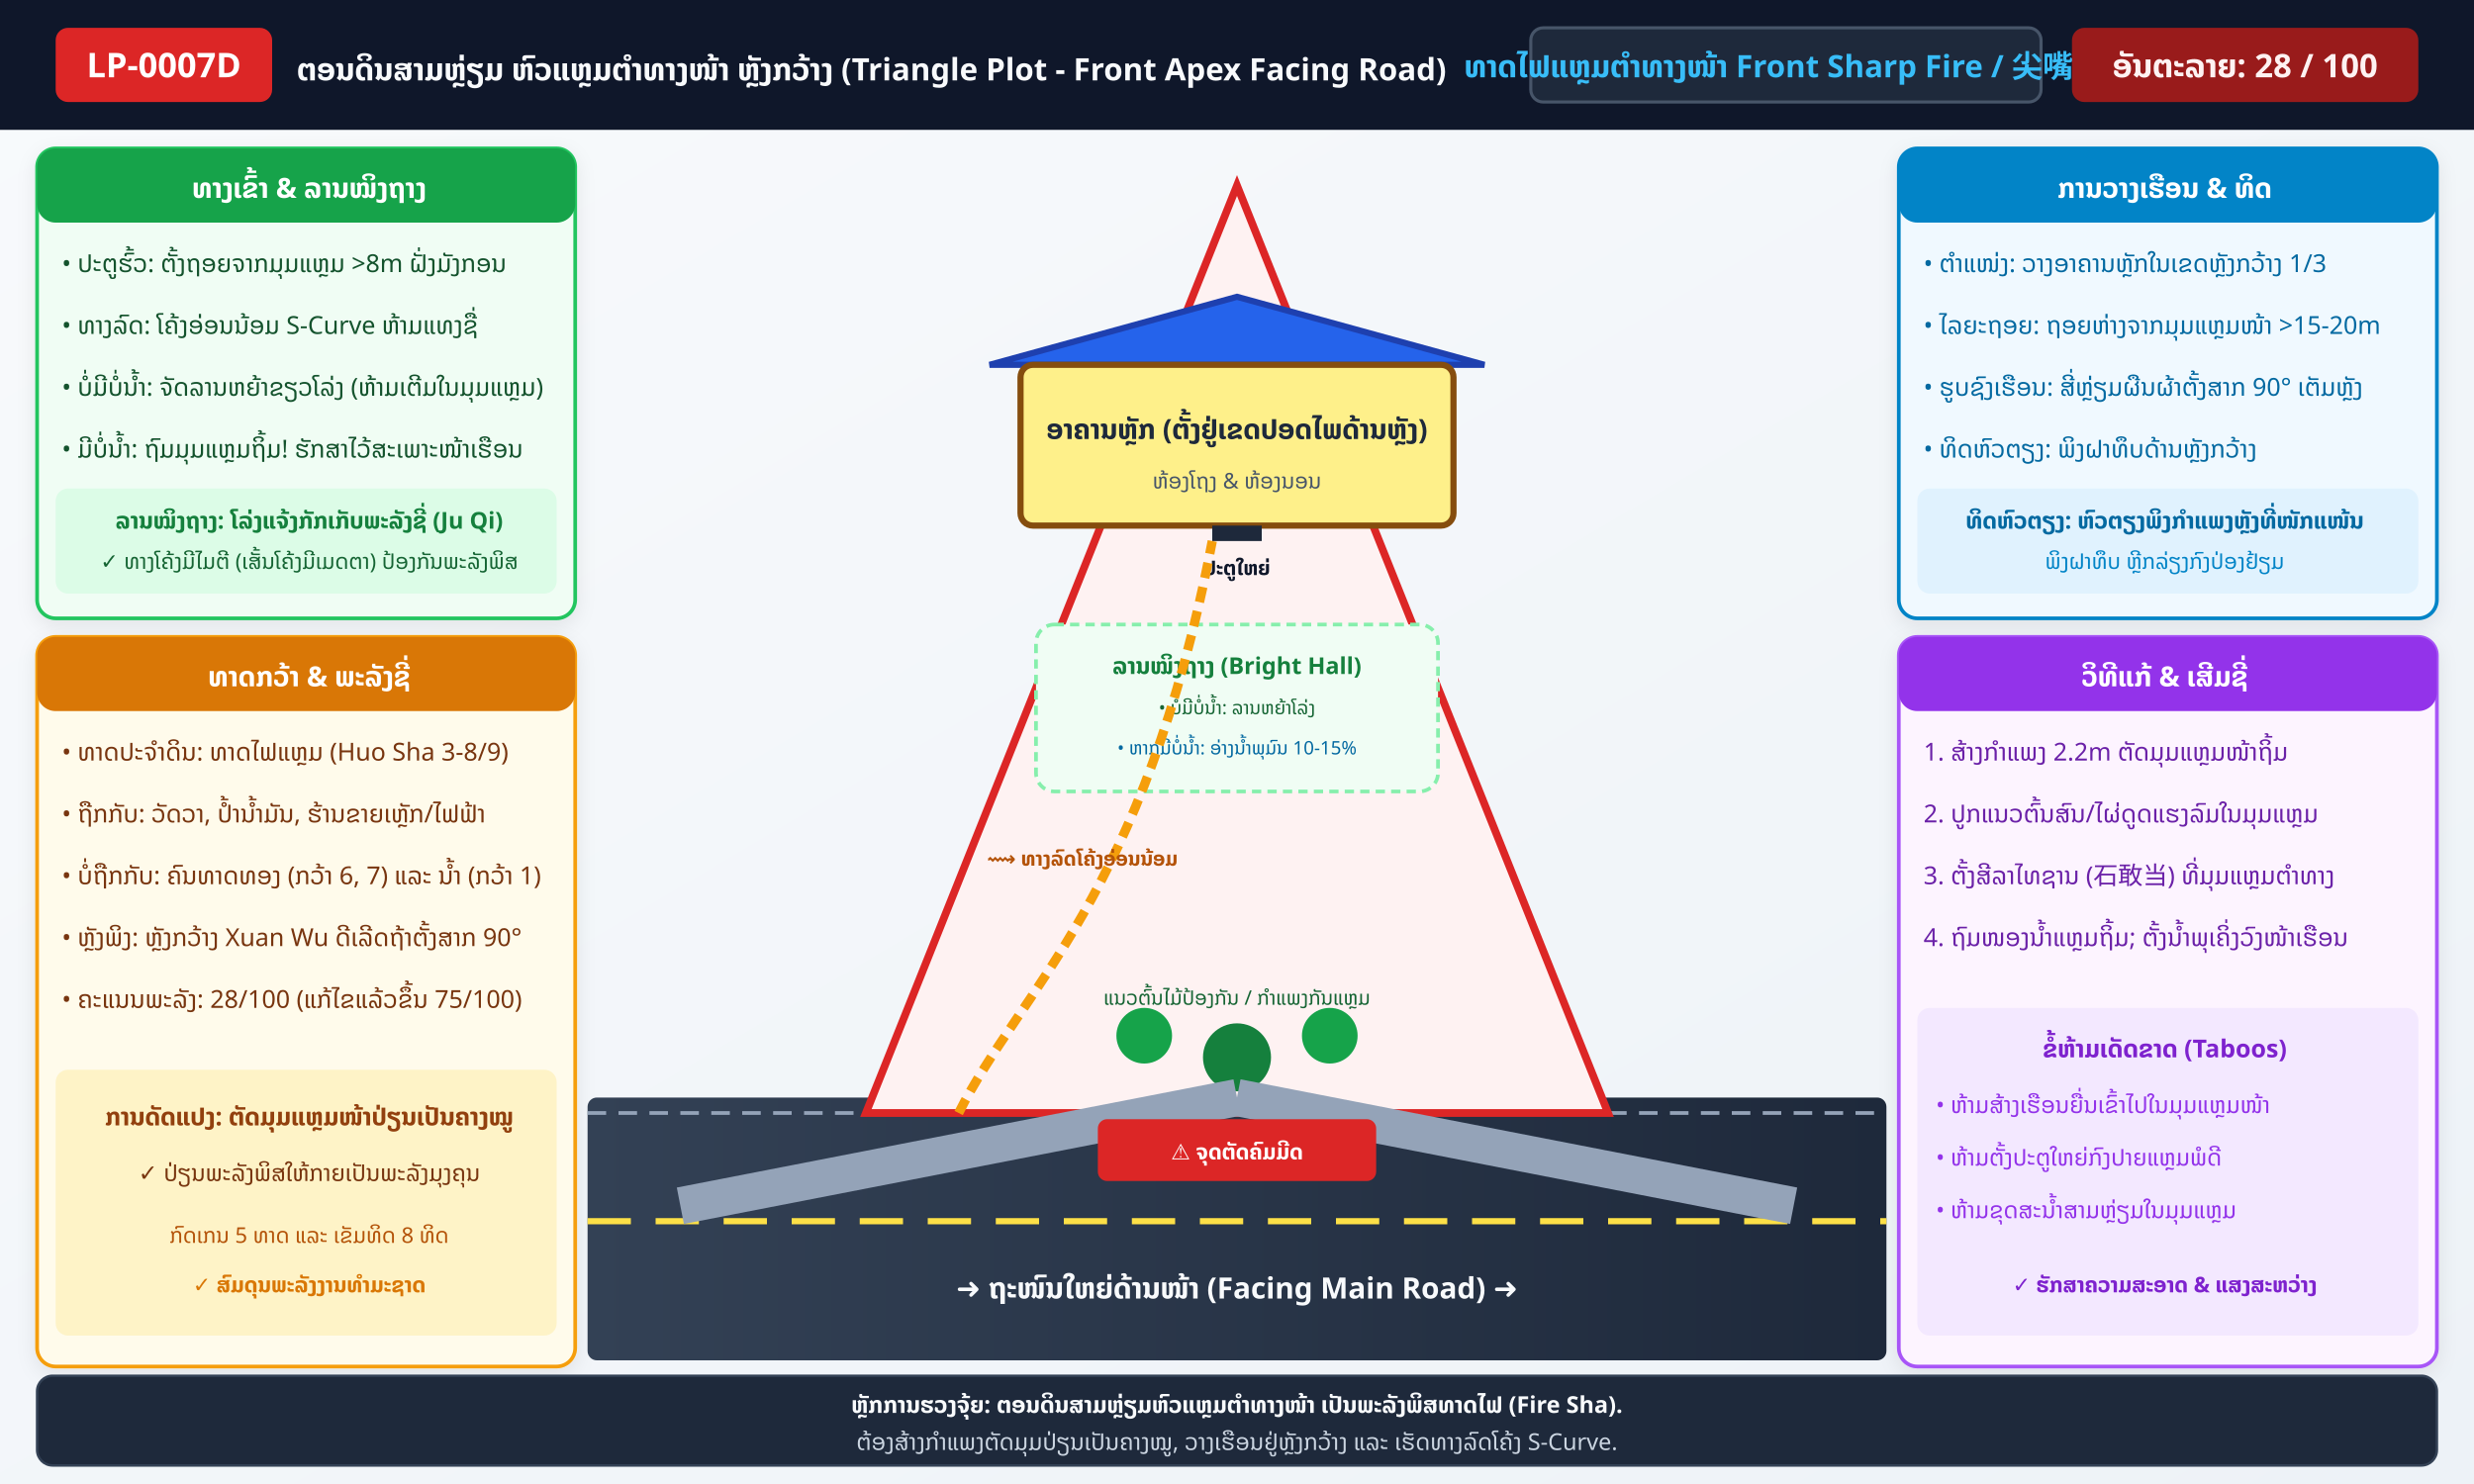
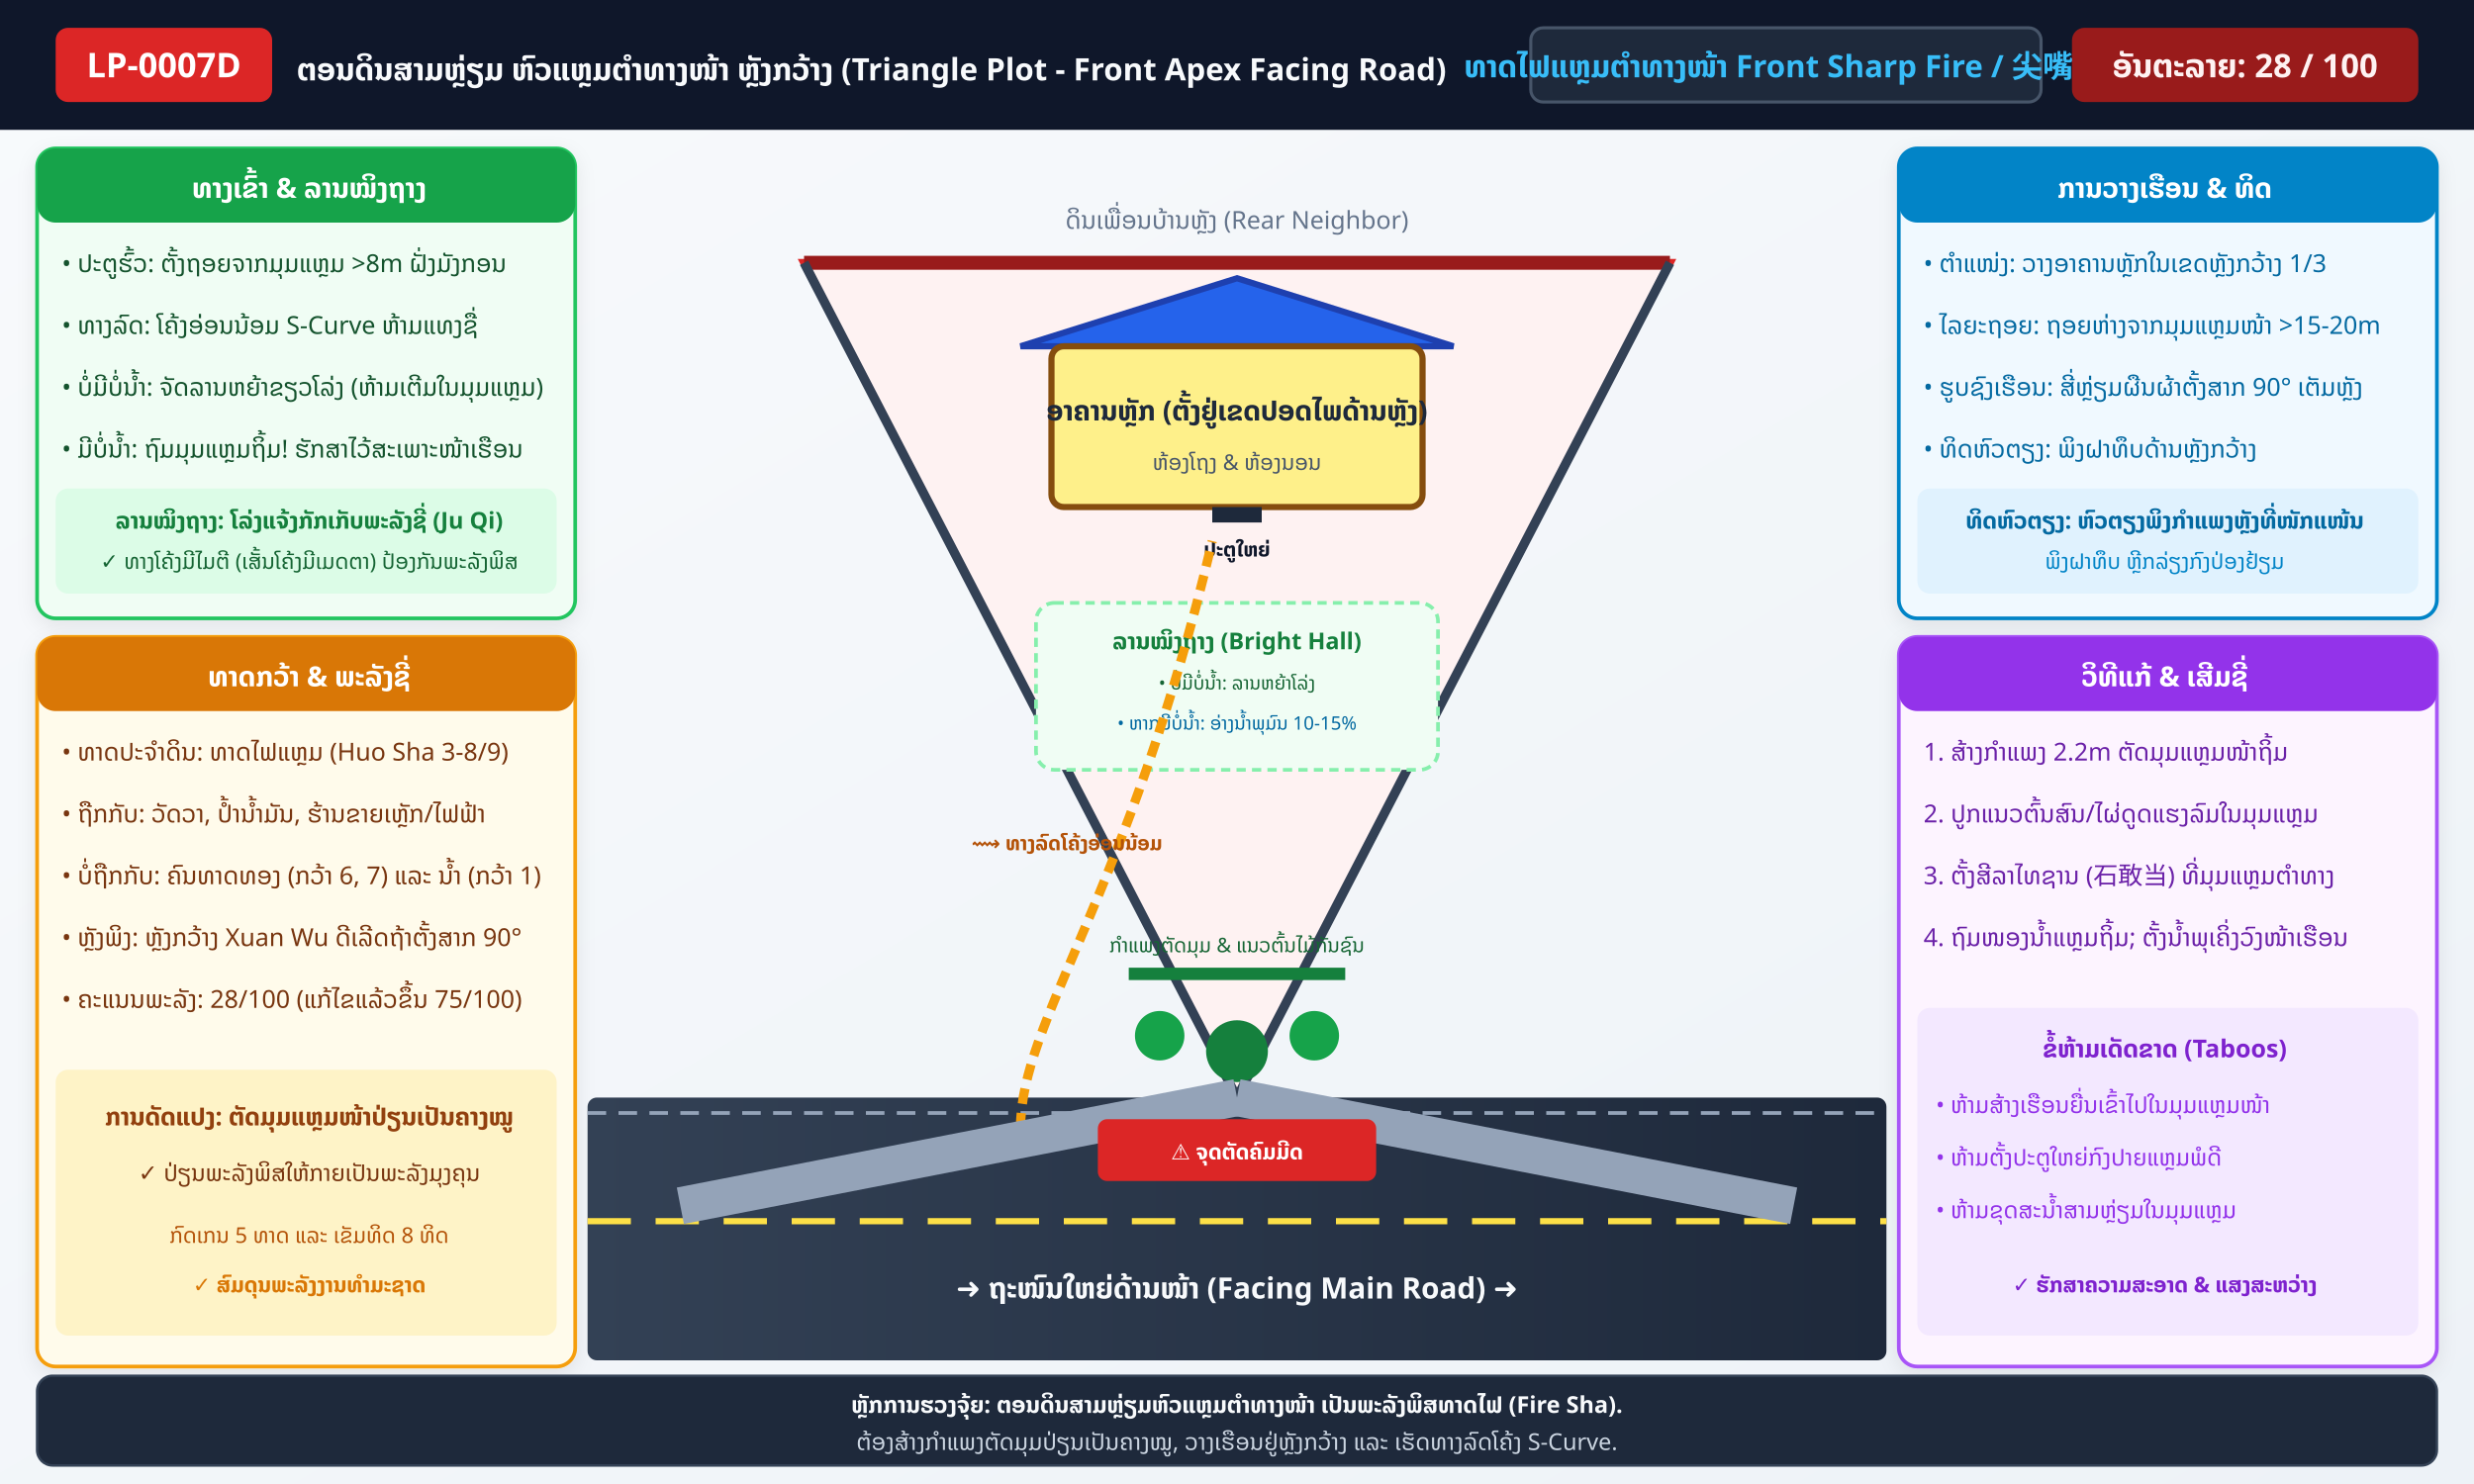
<svg xmlns="http://www.w3.org/2000/svg" viewBox="0 0 800 480" width="800" height="480">
  <defs>
    <linearGradient id="bgGrad" x1="0%" y1="0%" x2="100%" y2="100%">
      <stop offset="0%" stop-color="#F8FAFC" />
      <stop offset="100%" stop-color="#EDF2F7" />
    </linearGradient>
    <linearGradient id="roadGrad" x1="0%" y1="0%" x2="100%" y2="0%">
      <stop offset="0%" stop-color="#334155" />
      <stop offset="100%" stop-color="#1E293B" />
    </linearGradient>
    <filter id="shadow" x="-5%" y="-5%" width="110%" height="110%">
      <feDropShadow dx="0" dy="2" stdDeviation="3" flood-opacity="0.08" />
    </filter>
  </defs>
  <rect width="800" height="480" fill="url(#bgGrad)" />
  <rect x="0" y="0" width="800" height="42" fill="#0F172A" />
  <rect x="18" y="9" width="70" height="24" rx="4" fill="#DC2626" />
  <text x="53" y="25" font-family="'Segoe UI', sans-serif" font-weight="bold" font-size="11" fill="#FFFFFF" text-anchor="middle">LP-0007D</text>
  <text x="96" y="26" font-family="'Noto Sans Lao', 'Segoe UI', sans-serif" font-weight="bold" font-size="10" fill="#F8FAFC">ຕອນດິນສາມຫຼ່ຽມ ຫົວແຫຼມຕຳທາງໜ້າ ຫຼັງກວ້າງ (Triangle Plot - Front Apex Facing Road)</text>
  <rect x="495" y="9" width="165" height="24" rx="4" fill="#1E293B" stroke="#475569" stroke-width="1" />
  <text x="577" y="25" font-family="'Noto Sans Lao', 'Segoe UI', sans-serif" font-weight="bold" font-size="10" fill="#38BDF8" text-anchor="middle">ທາດໄຟແຫຼມຕຳທາງໜ້າ Front Sharp Fire / 尖嘴煞</text>
  <rect x="670" y="9" width="112" height="24" rx="4" fill="#991B1B" />
  <text x="726" y="25" font-family="'Noto Sans Lao', 'Segoe UI', sans-serif" font-weight="bold" font-size="10.5" fill="#FEF2F2" text-anchor="middle">ອັນຕະລາຍ: 28 / 100</text>
  <rect x="12" y="48" width="174" height="152" rx="6" fill="#F0FDF4" stroke="#22C55E" stroke-width="1.2" filter="url(#shadow)" />
  <rect x="12" y="48" width="174" height="24" rx="6" fill="#16A34A" />
  <text x="100" y="64" font-family="'Noto Sans Lao', 'Segoe UI', sans-serif" font-weight="bold" font-size="9" fill="#FFFFFF" text-anchor="middle">ທາງເຂົ້າ &amp; ລານໝິງຖາງ</text>
  <text x="20" y="88" font-family="'Noto Sans Lao', 'Segoe UI', sans-serif" font-size="8" fill="#14532D">• ປະຕູຮົ້ວ: ຕັ້ງຖອຍຈາກມຸມແຫຼມ &gt;8m ຝັ່ງມັງກອນ</text>
  <text x="20" y="108" font-family="'Noto Sans Lao', 'Segoe UI', sans-serif" font-size="8" fill="#14532D">• ທາງລົດ: ໂຄ້ງອ່ອນນ້ອມ S-Curve ຫ້າມແທງຊື່</text>
  <text x="20" y="128" font-family="'Noto Sans Lao', 'Segoe UI', sans-serif" font-size="8" fill="#14532D">• ບໍ່ມີບໍ່ນ້ຳ: ຈັດລານຫຍ້າຂຽວໂລ່ງ (ຫ້າມເຕີມໃນມຸມແຫຼມ)</text>
  <text x="20" y="148" font-family="'Noto Sans Lao', 'Segoe UI', sans-serif" font-size="8" fill="#14532D">• ມີບໍ່ນ້ຳ: ຖົມມຸມແຫຼມຖິ້ມ! ຮັກສາໄວ້ສະເພາະໜ້າເຮືອນ</text>
  <rect x="18" y="158" width="162" height="34" rx="4" fill="#DCFCE7" />
  <text x="100" y="171" font-family="'Noto Sans Lao', 'Segoe UI', sans-serif" font-weight="bold" font-size="7.5" fill="#15803D" text-anchor="middle">ລານໝິງຖາງ: ໂລ່ງແຈ້ງກັກເກັບພະລັງຊີ່ (Ju Qi)</text>
  <text x="100" y="184" font-family="'Noto Sans Lao', 'Segoe UI', sans-serif" font-size="7" fill="#166534" text-anchor="middle">✓ ທາງໂຄ້ງມີໄມຕີ (ເສັ້ນໂຄ້ງມີເມດຕາ) ປ້ອງກັນພະລັງພິສ</text>
  <rect x="12" y="206" width="174" height="236" rx="6" fill="#FFFBEB" stroke="#F59E0B" stroke-width="1.2" filter="url(#shadow)" />
  <rect x="12" y="206" width="174" height="24" rx="6" fill="#D97706" />
  <text x="100" y="222" font-family="'Noto Sans Lao', 'Segoe UI', sans-serif" font-weight="bold" font-size="9" fill="#FFFFFF" text-anchor="middle">ທາດກວ້າ &amp; ພະລັງຊີ່</text>
  <text x="20" y="246" font-family="'Noto Sans Lao', 'Segoe UI', sans-serif" font-size="8" fill="#78350F">• ທາດປະຈຳດິນ: ທາດໄຟແຫຼມ (Huo Sha 3-8/9)</text>
  <text x="20" y="266" font-family="'Noto Sans Lao', 'Segoe UI', sans-serif" font-size="8" fill="#78350F">• ຖືກກັບ: ວັດວາ, ປ້ຳນ້ຳມັນ, ຮ້ານຂາຍເຫຼັກ/ໄຟຟ້າ</text>
  <text x="20" y="286" font-family="'Noto Sans Lao', 'Segoe UI', sans-serif" font-size="8" fill="#78350F">• ບໍ່ຖືກກັບ: ຄົນທາດທອງ (ກວ້າ 6, 7) ແລະ ນ້ຳ (ກວ້າ 1)</text>
  <text x="20" y="306" font-family="'Noto Sans Lao', 'Segoe UI', sans-serif" font-size="8" fill="#78350F">• ຫຼັງພິງ: ຫຼັງກວ້າງ Xuan Wu ດີເລີດຖ້າຕັ້ງສາກ 90°</text>
  <text x="20" y="326" font-family="'Noto Sans Lao', 'Segoe UI', sans-serif" font-size="8" fill="#78350F">• ຄະແນນພະລັງ: 28/100 (ແກ້ໄຂແລ້ວຂຶ້ນ 75/100)</text>
  <rect x="18" y="346" width="162" height="86" rx="4" fill="#FEF3C7" />
  <text x="100" y="364" font-family="'Noto Sans Lao', 'Segoe UI', sans-serif" font-weight="bold" font-size="8" fill="#92400E" text-anchor="middle">ການດັດແປງ: ຕັດມຸມແຫຼມໜ້າປ່ຽນເປັນຄາງໝູ</text>
  <text x="100" y="382" font-family="'Noto Sans Lao', 'Segoe UI', sans-serif" font-size="7.5" fill="#78350F" text-anchor="middle">✓ ປ່ຽນພະລັງພິສໃຫ້ກາຍເປັນພະລັງມຸງຄຸນ</text>
  <text x="100" y="402" font-family="'Noto Sans Lao', 'Segoe UI', sans-serif" font-size="7" fill="#B45309" text-anchor="middle">ກົດເກນ 5 ທາດ ແລະ ເຂັມທິດ 8 ທິດ</text>
  <text x="100" y="418" font-family="'Noto Sans Lao', 'Segoe UI', sans-serif" font-weight="bold" font-size="7" fill="#D97706" text-anchor="middle">✓ ສົມດຸນພະລັງງານທຳມະຊາດ</text>
  <rect x="614" y="48" width="174" height="152" rx="6" fill="#F0F9FF" stroke="#0284C7" stroke-width="1.2" filter="url(#shadow)" />
  <rect x="614" y="48" width="174" height="24" rx="6" fill="#0284C7" />
  <text x="700" y="64" font-family="'Noto Sans Lao', 'Segoe UI', sans-serif" font-weight="bold" font-size="9" fill="#FFFFFF" text-anchor="middle">ການວາງເຮືອນ &amp; ທິດ</text>
  <text x="622" y="88" font-family="'Noto Sans Lao', 'Segoe UI', sans-serif" font-size="8" fill="#0369A1">• ຕຳແໜ່ງ: ວາງອາຄານຫຼັກໃນເຂດຫຼັງກວ້າງ 1/3</text>
  <text x="622" y="108" font-family="'Noto Sans Lao', 'Segoe UI', sans-serif" font-size="8" fill="#0369A1">• ໄລຍະຖອຍ: ຖອຍຫ່າງຈາກມຸມແຫຼມໜ້າ &gt;15-20m</text>
  <text x="622" y="128" font-family="'Noto Sans Lao', 'Segoe UI', sans-serif" font-size="8" fill="#0369A1">• ຮູບຊົງເຮືອນ: ສີ່ຫຼ່ຽມຜືນຜ້າຕັ້ງສາກ 90° ເຕັມຫຼັງ</text>
  <text x="622" y="148" font-family="'Noto Sans Lao', 'Segoe UI', sans-serif" font-size="8" fill="#0369A1">• ທິດຫົວຕຽງ: ພິງຝາທຶບດ້ານຫຼັງກວ້າງ</text>
  <rect x="620" y="158" width="162" height="34" rx="4" fill="#E0F2FE" />
  <text x="700" y="171" font-family="'Noto Sans Lao', 'Segoe UI', sans-serif" font-weight="bold" font-size="7.5" fill="#0369A1" text-anchor="middle">ທິດຫົວຕຽງ: ຫົວຕຽງພິງກຳແພງຫຼັງທີ່ໜັກແໜ້ນ</text>
  <text x="700" y="184" font-family="'Noto Sans Lao', 'Segoe UI', sans-serif" font-size="7" fill="#0284C7" text-anchor="middle">ພິງຝາທຶບ ຫຼີກລ່ຽງກົງປ່ອງຢ້ຽມ</text>
  <rect x="614" y="206" width="174" height="236" rx="6" fill="#FDF4FF" stroke="#A855F7" stroke-width="1.2" filter="url(#shadow)" />
  <rect x="614" y="206" width="174" height="24" rx="6" fill="#9333EA" />
  <text x="700" y="222" font-family="'Noto Sans Lao', 'Segoe UI', sans-serif" font-weight="bold" font-size="9" fill="#FFFFFF" text-anchor="middle">ວິທີແກ້ &amp; ເສີມຊີ່</text>
  <text x="622" y="246" font-family="'Noto Sans Lao', 'Segoe UI', sans-serif" font-size="8" fill="#6B21A8">1. ສ້າງກຳແພງ 2.2m ຕັດມຸມແຫຼມໜ້າຖິ້ມ</text>
  <text x="622" y="266" font-family="'Noto Sans Lao', 'Segoe UI', sans-serif" font-size="8" fill="#6B21A8">2. ປູກແນວຕົ້ນສົນ/ໄຜ່ດູດແຮງລົມໃນມຸມແຫຼມ</text>
  <text x="622" y="286" font-family="'Noto Sans Lao', 'Segoe UI', sans-serif" font-size="8" fill="#6B21A8">3. ຕັ້ງສີລາໄທຊານ (石敢当) ທີ່ມຸມແຫຼມຕຳທາງ</text>
  <text x="622" y="306" font-family="'Noto Sans Lao', 'Segoe UI', sans-serif" font-size="8" fill="#6B21A8">4. ຖົມໜອງນ້ຳແຫຼມຖິ້ມ; ຕັ້ງນ້ຳພຸເຄິ່ງວົງໜ້າເຮືອນ</text>
  <rect x="620" y="326" width="162" height="106" rx="4" fill="#F3E8FF" />
  <text x="700" y="342" font-family="'Noto Sans Lao', 'Segoe UI', sans-serif" font-weight="bold" font-size="8" fill="#7E22CE" text-anchor="middle">ຂໍ້ຫ້າມເດັດຂາດ (Taboos)</text>
  <text x="626" y="360" font-family="'Noto Sans Lao', 'Segoe UI', sans-serif" font-size="7.5" fill="#9333EA">• ຫ້າມສ້າງເຮືອນຍື່ນເຂົ້າໄປໃນມຸມແຫຼມໜ້າ</text>
  <text x="626" y="377" font-family="'Noto Sans Lao', 'Segoe UI', sans-serif" font-size="7.5" fill="#9333EA">• ຫ້າມຕັ້ງປະຕູໃຫຍ່ກົງປາຍແຫຼມພໍດີ</text>
  <text x="626" y="394" font-family="'Noto Sans Lao', 'Segoe UI', sans-serif" font-size="7.5" fill="#9333EA">• ຫ້າມຂຸດສະນ້ຳສາມຫຼ່ຽມໃນມຸມແຫຼມ</text>
  <text x="700" y="418" font-family="'Noto Sans Lao', 'Segoe UI', sans-serif" font-weight="bold" font-size="7" fill="#7E22CE" text-anchor="middle">✓ ຮັກສາຄວາມສະອາດ &amp; ແສງສະຫວ່າງ</text>
  <rect x="190" y="355" width="420" height="85" fill="url(#roadGrad)" rx="3" />
  <line x1="190" y1="395" x2="610" y2="395" stroke="#FDE047" stroke-width="2" stroke-dasharray="14,8" />
  <line x1="190" y1="360" x2="610" y2="360" stroke="#94A3B8" stroke-width="1.2" stroke-dasharray="6,4" />
  <text x="400" y="420" font-family="'Noto Sans Lao', 'Segoe UI', sans-serif" font-weight="bold" font-size="9.5" fill="#F8FAFC" text-anchor="middle">➜ ຖະໜົນໃຫຍ່ດ້ານໜ້າ (Facing Main Road) ➜</text>
  <g>
-     <polygon points="400,60 280,360 520,360" fill="#FEF2F2" stroke="#DC2626" stroke-width="2.5" />
-     <polygon points="320,118 400,96 480,118" fill="#2563EB" stroke="#1E40AF" stroke-width="2" />
-     <rect x="330" y="118" width="140" height="52" fill="#FEF08A" stroke="#854D0E" stroke-width="2" rx="4" />
-     <text x="400" y="142" font-family="'Noto Sans Lao', 'Segoe UI', sans-serif" font-weight="bold" font-size="9" fill="#1E293B" text-anchor="middle">ອາຄານຫຼັກ (ຕັ້ງຢູ່ເຂດປອດໄພດ້ານຫຼັງ)</text>
-     <text x="400" y="158" font-family="'Noto Sans Lao', 'Segoe UI', sans-serif" font-size="7" fill="#475569" text-anchor="middle">ຫ້ອງໂຖງ &amp; ຫ້ອງນອນ</text>
-     <rect x="392" y="170" width="16" height="5" fill="#1E293B" />
-     <text x="400" y="186" font-family="'Noto Sans Lao', 'Segoe UI', sans-serif" font-weight="bold" font-size="6.5" fill="#0F172A" text-anchor="middle">ປະຕູໃຫຍ່</text>
-     <rect x="335" y="202" width="130" height="54" rx="6" fill="#F0FDF4" stroke="#86EFAC" stroke-width="1.2" stroke-dasharray="3,2" />
-     <text x="400" y="218" font-family="'Noto Sans Lao', 'Segoe UI', sans-serif" font-weight="bold" font-size="7.5" fill="#15803D" text-anchor="middle">ລານໝິງຖາງ (Bright Hall)</text>
-     <text x="400" y="231" font-family="'Noto Sans Lao', 'Segoe UI', sans-serif" font-size="6" fill="#166534" text-anchor="middle">• ບໍ່ມີບໍ່ນ້ຳ: ລານຫຍ້າໂລ່ງ</text>
-     <text x="400" y="244" font-family="'Noto Sans Lao', 'Segoe UI', sans-serif" font-size="6" fill="#0369A1" text-anchor="middle">• ຫາກມີບໍ່ນ້ຳ: ອ່າງນ້ຳພຸມົນ 10-15%</text>
-     <circle cx="370" cy="335" r="9" fill="#16A34A" />
-     <circle cx="400" cy="342" r="11" fill="#15803D" />
-     <circle cx="430" cy="335" r="9" fill="#16A34A" />
-     <text x="400" y="325" font-family="'Noto Sans Lao', 'Segoe UI', sans-serif" font-size="6.5" fill="#166534" text-anchor="middle">ແນວຕົ້ນໄມ້ປ້ອງກັນ / ກຳແພງກັນແຫຼມ</text>
-     <path d="M 310 360 C 330 320 370 290 392 175" fill="none" stroke="#F59E0B" stroke-width="3" stroke-dasharray="5,3" />
-     <text x="350" y="280" font-family="'Noto Sans Lao', 'Segoe UI', sans-serif" font-weight="bold" font-size="6.5" fill="#B45309" text-anchor="middle">⟿ ທາງລົດໂຄ້ງອ່ອນນ້ອມ</text>
+     <text x="400" y="74" font-family="'Noto Sans Lao', 'Segoe UI', sans-serif" font-size="8" fill="#64748B" text-anchor="middle">ດິນເພື່ອນບ້ານຫຼັງ (Rear Neighbor)</text>
+     <polygon points="260,85 540,85 400,355" fill="#FEF2F2" stroke="#DC2626" stroke-width="2.5" />
+     <line x1="260" y1="85" x2="540" y2="85" stroke="#991B1B" stroke-width="4.5" />
+     <line x1="260" y1="85" x2="400" y2="355" stroke="#334155" stroke-width="3" />
+     <line x1="540" y1="85" x2="400" y2="355" stroke="#334155" stroke-width="3" />
+     <polygon points="330,112 400,90 470,112" fill="#2563EB" stroke="#1E40AF" stroke-width="2" />
+     <rect x="340" y="112" width="120" height="52" fill="#FEF08A" stroke="#854D0E" stroke-width="2" rx="4" />
+     <text x="400" y="136" font-family="'Noto Sans Lao', 'Segoe UI', sans-serif" font-weight="bold" font-size="9" fill="#1E293B" text-anchor="middle">ອາຄານຫຼັກ (ຕັ້ງຢູ່ເຂດປອດໄພດ້ານຫຼັງ)</text>
+     <text x="400" y="152" font-family="'Noto Sans Lao', 'Segoe UI', sans-serif" font-size="7" fill="#475569" text-anchor="middle">ຫ້ອງໂຖງ &amp; ຫ້ອງນອນ</text>
+     <rect x="392" y="164" width="16" height="5" fill="#1E293B" />
+     <text x="400" y="180" font-family="'Noto Sans Lao', 'Segoe UI', sans-serif" font-weight="bold" font-size="6.5" fill="#0F172A" text-anchor="middle">ປະຕູໃຫຍ່</text>
+     <rect x="335" y="195" width="130" height="54" rx="6" fill="#F0FDF4" stroke="#86EFAC" stroke-width="1.2" stroke-dasharray="3,2" />
+     <text x="400" y="210" font-family="'Noto Sans Lao', 'Segoe UI', sans-serif" font-weight="bold" font-size="7.5" fill="#15803D" text-anchor="middle">ລານໝິງຖາງ (Bright Hall)</text>
+     <text x="400" y="223" font-family="'Noto Sans Lao', 'Segoe UI', sans-serif" font-size="6" fill="#166534" text-anchor="middle">• ບໍ່ມີບໍ່ນ້ຳ: ລານຫຍ້າໂລ່ງ</text>
+     <text x="400" y="236" font-family="'Noto Sans Lao', 'Segoe UI', sans-serif" font-size="6" fill="#0369A1" text-anchor="middle">• ຫາກມີບໍ່ນ້ຳ: ອ່າງນ້ຳພຸມົນ 10-15%</text>
+     <line x1="365" y1="315" x2="435" y2="315" stroke="#15803D" stroke-width="4" />
+     <circle cx="375" cy="335" r="8" fill="#16A34A" />
+     <circle cx="400" cy="340" r="10" fill="#15803D" />
+     <circle cx="425" cy="335" r="8" fill="#16A34A" />
+     <text x="400" y="308" font-family="'Noto Sans Lao', 'Segoe UI', sans-serif" font-size="6.5" fill="#166534" text-anchor="middle">ກຳແພງຕັດມຸມ &amp; ແນວຕົ້ນໄມ້ກັນຊົນ</text>
+     <path d="M 330 365 C 330 330 365 290 392 175" fill="none" stroke="#F59E0B" stroke-width="3" stroke-dasharray="5,3" />
+     <text x="345" y="275" font-family="'Noto Sans Lao', 'Segoe UI', sans-serif" font-weight="bold" font-size="6.5" fill="#B45309" text-anchor="middle">⟿ ທາງລົດໂຄ້ງອ່ອນນ້ອມ</text>
    <line x1="220" y1="390" x2="400" y2="355" stroke="#94A3B8" stroke-width="12" />
    <line x1="580" y1="390" x2="400" y2="355" stroke="#94A3B8" stroke-width="12" />
    <g transform="translate(355, 362)">
      <rect x="0" y="0" width="90" height="20" rx="3" fill="#DC2626" />
      <text x="45" y="13" font-family="'Noto Sans Lao', 'Segoe UI', sans-serif" font-weight="bold" font-size="7" fill="#FFFFFF" text-anchor="middle">⚠️ ຈຸດຕັດຄົມມີດ</text>
    </g>
  </g>
  <rect x="12" y="445" width="776" height="29" rx="5" fill="#1E293B" stroke="#334155" stroke-width="0.8" />
  <text x="400" y="457" font-family="'Noto Sans Lao', 'Segoe UI', sans-serif" font-weight="bold" font-size="7.5" fill="#F8FAFC" text-anchor="middle">ຫຼັກການຮວງຈຸ້ຍ: ຕອນດິນສາມຫຼ່ຽມຫົວແຫຼມຕຳທາງໜ້າ ເປັນພະລັງພິສທາດໄຟ (Fire Sha).</text>
  <text x="400" y="469" font-family="'Noto Sans Lao', 'Segoe UI', sans-serif" font-size="7.5" fill="#CBD5E1" text-anchor="middle">ຕ້ອງສ້າງກຳແພງຕັດມຸມປ່ຽນເປັນຄາງໝູ, ວາງເຮືອນຢູ່ຫຼັງກວ້າງ ແລະ ເຮັດທາງລົດໂຄ້ງ S-Curve.</text>
</svg>
